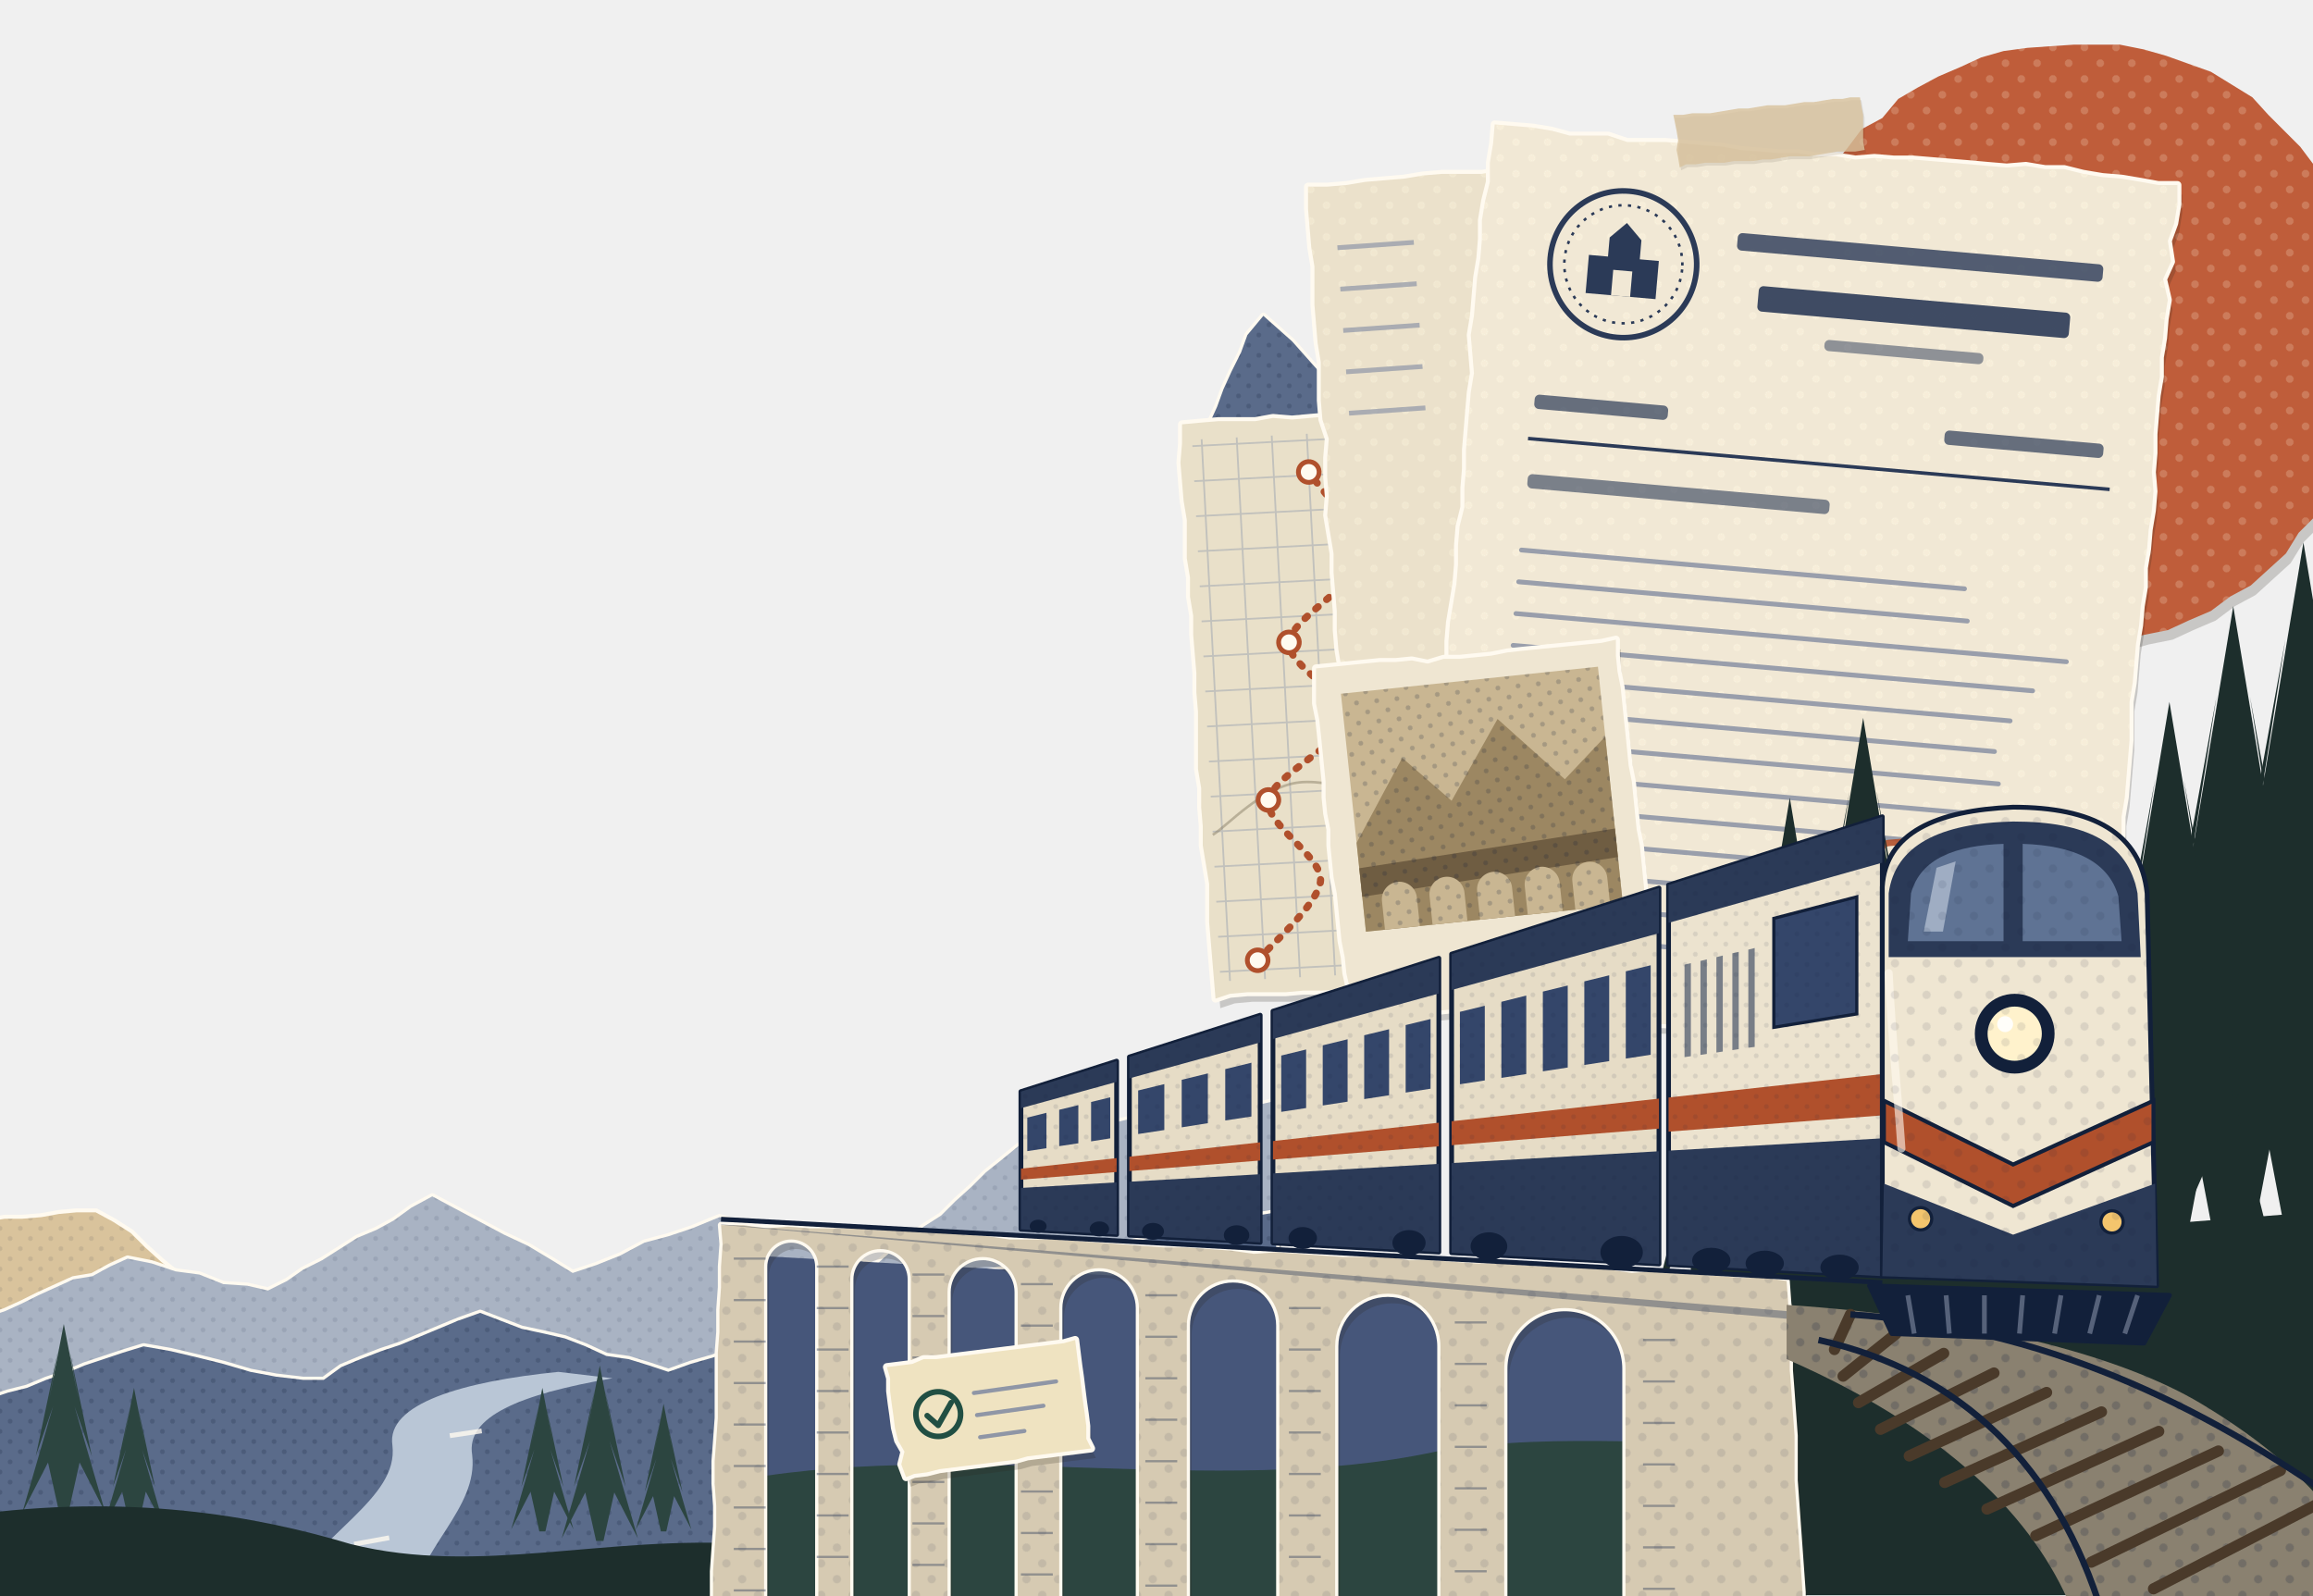
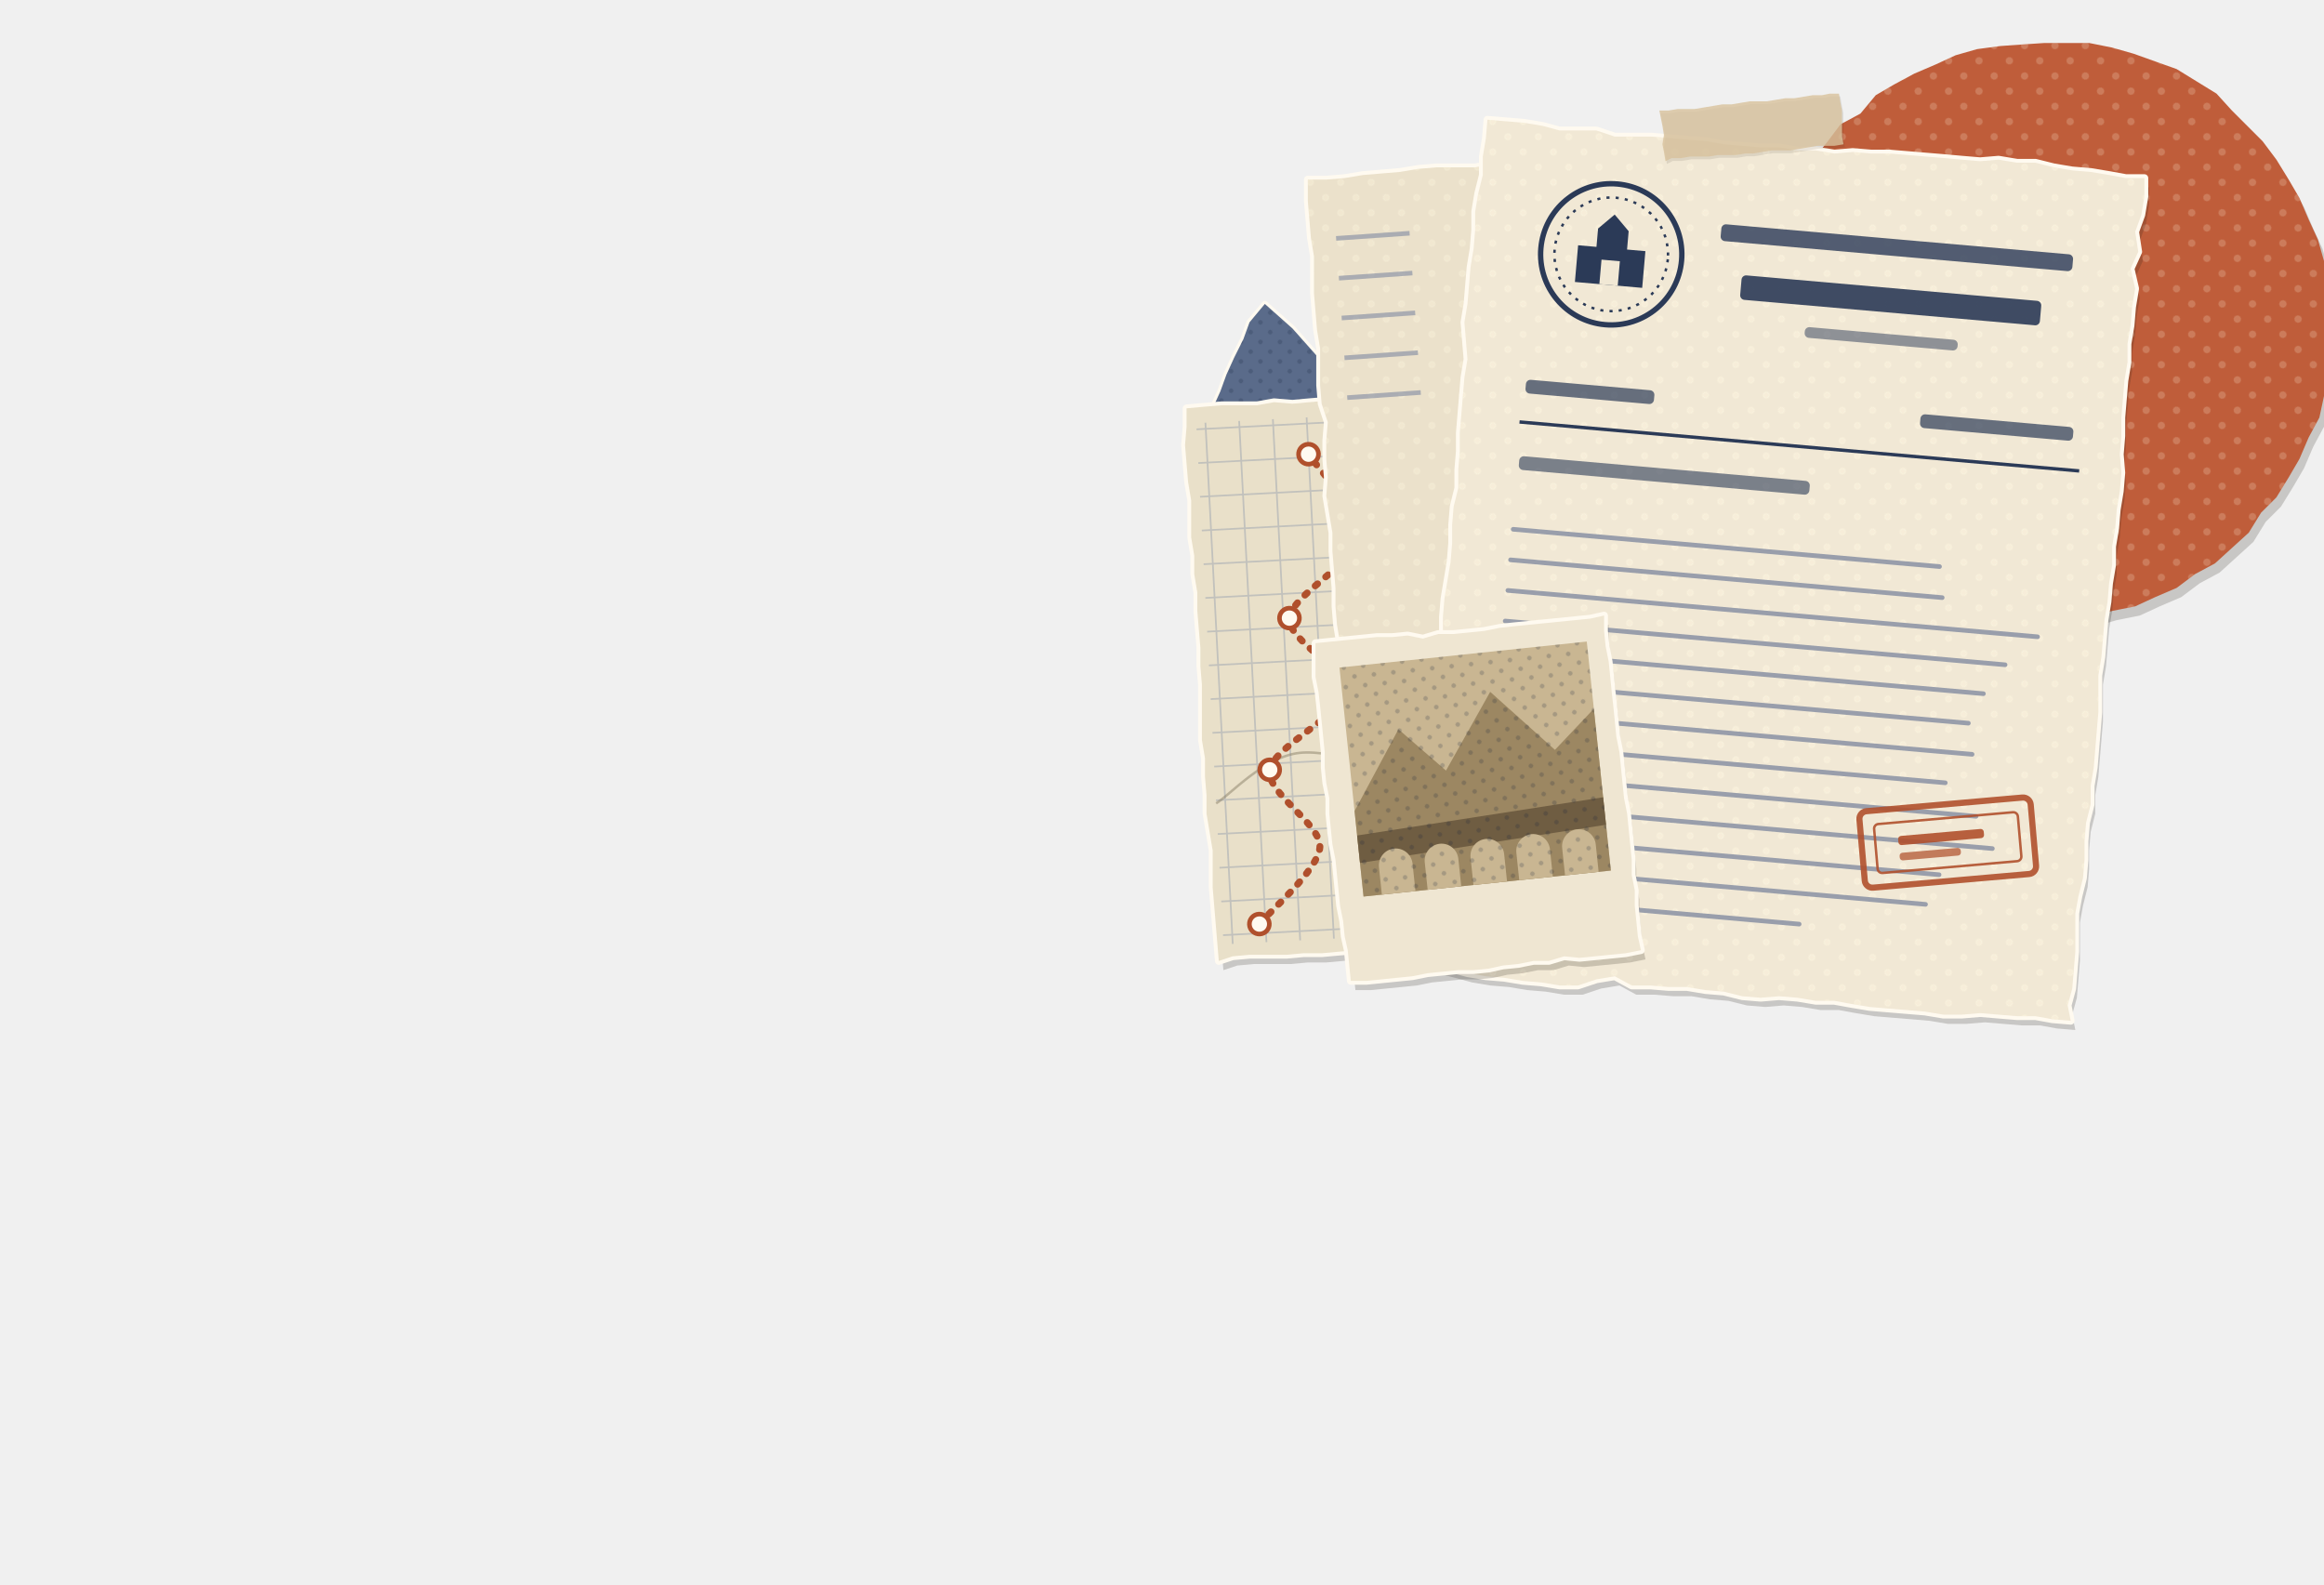
- <svg xmlns="http://www.w3.org/2000/svg" viewBox="0 0 1450 1000" width="1450" height="1000">
+ <svg xmlns="http://www.w3.org/2000/svg" viewBox="0 0 1514 1032" width="1514" height="1032">
  <defs>
    <pattern id="ht" width="14" height="14" patternUnits="userSpaceOnUse" patternTransform="rotate(45)">
      <circle cx="7" cy="7" r="2.6" fill="#12203a" />
    </pattern>
    <pattern id="hs" width="9" height="9" patternUnits="userSpaceOnUse" patternTransform="rotate(45)">
      <circle cx="4.5" cy="4.5" r="1.5" fill="#12203a" />
    </pattern>
    <pattern id="hl" width="14" height="14" patternUnits="userSpaceOnUse" patternTransform="rotate(45)">
      <circle cx="7" cy="7" r="2.4" fill="#fff6df" />
    </pattern>
    <path id="rc-sun" d="M1486,214L1483,228L1484,243L1482,258L1479,272L1472,285L1466,299L1459,311L1451,324L1441,334L1433,347L1422,357L1411,367L1398,374L1386,383L1372,389L1359,395L1344,398L1330,402L1315,400L1300,401L1285,401L1271,399L1256,397L1242,394L1228,389L1214,383L1201,376L1189,367L1178,357L1165,348L1156,337L1146,326L1139,312L1134,299L1127,286L1121,272L1120,257L1115,243L1115,229L1113,214L1114,199L1114,185L1118,170L1122,156L1127,142L1134,130L1142,117L1149,104L1158,93L1167,81L1180,74L1190,62L1202,55L1215,48L1229,42L1242,36L1256,32L1271,30L1285,29L1300,28L1315,28L1329,28L1344,31L1358,35L1372,40L1386,45L1399,53L1412,61L1422,72L1432,82L1442,92L1451,104L1459,117L1466,129L1472,143L1478,156L1482,170L1485,185L1486,199Z" />
    <path id="rc-peak" d="M743,300L750,290L752,278L758,266L763,255L767,244L772,233L778,221L782,210L792,198L801,206L810,214L818,223L826,232L831,222L836,212L841,201L846,191L851,181L856,171L861,160L867,149L875,159L882,169L889,179L897,188L904,199L911,210L914,221L917,232L919,244L922,255L924,267L928,278L931,289L936,299L924,301L912,300L900,295L888,299L875,299L863,299L851,299L839,299L827,299L815,300L803,299L791,300L778,299L766,299L754,299Z" />
    <path id="rc-map" d="M741,266L752,265L764,264L775,264L787,264L798,262L810,263L821,262L833,261L844,260L856,259L867,259L879,258L891,258L891,270L893,282L894,294L894,306L894,318L895,330L895,342L897,354L898,366L898,378L899,390L899,402L900,414L900,426L901,438L901,450L902,462L902,474L904,486L904,498L904,510L904,522L904,534L905,546L906,558L906,570L907,582L907,594L908,606L909,617L898,617L886,618L875,619L863,619L852,619L840,620L829,621L817,621L806,622L794,622L782,622L771,623L762,626L761,614L760,602L759,590L758,578L758,566L758,554L756,542L754,530L754,518L753,506L753,494L751,482L751,470L751,458L751,446L750,434L750,422L749,410L748,398L748,386L746,374L746,362L744,350L744,338L744,326L742,314L741,302L740,290L741,278Z" />
    <path id="rc-page2" d="M820,117L832,117L844,116L856,114L868,113L880,112L892,110L904,109L917,109L929,109L941,107L953,106L965,106L977,105L991,107L991,119L993,131L994,143L995,155L996,167L997,179L997,191L998,203L999,215L1001,227L999,239L997,251L1002,263L1003,275L1004,287L1004,299L1004,311L1004,323L1005,335L1006,347L1006,359L1007,371L1008,383L1007,395L1009,407L1010,419L1012,431L1013,443L1015,455L1016,467L1016,479L1017,491L1019,503L1020,515L1019,527L1020,539L1021,551L1022,563L1022,576L1010,578L998,579L986,579L974,580L962,581L950,582L938,583L925,585L913,586L901,587L889,587L877,588L865,588L853,587L855,575L851,563L850,551L848,539L850,527L847,515L846,503L846,491L845,479L844,467L845,455L842,443L842,431L841,419L839,407L838,395L838,383L837,371L836,359L836,347L834,335L832,323L833,311L832,299L832,287L833,275L829,263L828,251L828,239L828,227L826,215L825,203L824,191L824,179L824,167L822,155L821,143L820,131Z" />
    <path id="rc-doc" d="M937,78L949,79L961,80L973,82L984,85L996,85L1008,85L1020,89L1032,89L1044,89L1056,90L1068,91L1080,92L1091,94L1103,95L1115,96L1127,96L1139,98L1151,98L1163,100L1175,99L1187,100L1199,100L1211,101L1223,102L1235,103L1246,104L1258,105L1270,104L1282,106L1294,106L1306,109L1318,111L1330,112L1342,114L1353,116L1365,116L1365,128L1363,140L1359,151L1361,164L1356,175L1359,188L1357,200L1356,212L1354,224L1354,236L1352,248L1351,260L1350,272L1350,284L1349,296L1350,308L1349,320L1347,332L1346,344L1344,356L1344,368L1342,380L1341,392L1339,404L1338,416L1337,428L1335,440L1335,452L1335,464L1334,476L1333,488L1332,500L1330,512L1330,524L1327,536L1326,548L1326,560L1325,572L1322,584L1320,595L1320,607L1320,620L1319,632L1318,644L1315,655L1317,665L1305,664L1294,662L1282,662L1270,661L1258,660L1246,661L1234,661L1222,659L1210,658L1198,657L1186,656L1174,654L1163,652L1151,652L1139,650L1127,649L1115,650L1103,649L1091,646L1079,645L1067,643L1055,643L1043,642L1031,642L1020,636L1008,638L996,642L984,642L972,640L960,639L948,637L936,636L924,634L913,631L901,628L891,630L893,619L893,606L894,594L896,582L897,570L898,558L898,546L899,534L902,523L903,511L903,498L904,486L905,475L907,463L906,450L906,438L907,426L908,414L908,402L909,390L911,378L913,366L914,354L914,342L915,330L918,318L918,306L919,294L919,282L920,270L921,258L922,246L924,234L923,222L922,210L924,198L925,186L926,174L928,162L929,150L929,138L931,126L934,114L934,102L936,90Z" />
    <path id="rc-photo" d="M825,419L835,418L845,417L855,416L865,415L875,415L885,414L895,416L905,413L915,413L925,412L935,411L945,409L954,408L964,407L974,406L984,405L994,404L1004,403L1013,401L1013,411L1014,421L1016,431L1017,441L1018,451L1019,460L1020,470L1021,480L1023,490L1024,500L1025,510L1026,520L1028,530L1029,540L1030,550L1031,560L1031,570L1033,580L1033,590L1034,600L1035,610L1037,619L1027,621L1017,622L1007,623L997,624L987,623L977,626L967,626L957,628L947,629L938,631L928,632L918,632L908,633L898,634L888,636L878,637L868,638L858,639L848,639L847,629L846,619L844,610L843,600L841,590L840,580L839,570L838,560L836,550L835,540L834,530L834,520L832,510L831,500L831,490L830,480L829,470L828,460L827,451L825,441L825,431Z" />
    <path id="rc-tape1" d="M1049,72L1055,72L1061,71L1067,71L1072,71L1078,70L1084,69L1090,68L1096,68L1102,67L1108,66L1113,66L1119,66L1125,65L1131,64L1137,64L1143,63L1149,62L1155,62L1160,61L1166,61L1167,67L1168,72L1168,78L1168,84L1168,89L1169,94L1163,95L1157,95L1152,95L1146,96L1140,97L1134,98L1128,98L1122,98L1116,99L1110,100L1105,100L1099,101L1093,101L1087,101L1081,102L1075,102L1069,102L1063,103L1057,103L1053,105L1052,99L1051,94L1052,88L1051,82L1050,77Z" />
-     <path id="rc-kraft" d="M-20,768L-9,766L3,764L14,764L26,763L37,761L48,760L60,760L71,766L82,773L91,782L101,791L112,800L110,812L108,823L108,835L106,846L105,857L101,868L102,879L107,889L111,899L116,910L121,919L127,929L130,942L119,944L107,946L96,948L84,947L73,950L61,950L50,953L38,954L26,954L15,956L3,958L-8,960L-23,960L-22,948L-22,936L-21,924L-22,913L-22,901L-21,889L-21,877L-17,865L-21,853L-21,841L-22,829L-22,818L-22,806L-23,794L-22,782Z" />
-     <path id="rc-far" d="M-20,830L-9,826L3,822L14,817L24,812L35,807L46,802L58,800L69,794L80,789L95,792L110,797L125,799L140,805L155,806L168,809L180,803L190,796L202,790L213,783L224,776L236,771L247,765L258,757L271,750L286,758L301,766L316,774L331,781L346,790L359,798L374,793L389,787L404,779L419,775L434,770L451,763L468,768L484,773L501,779L517,784L534,788L548,794L558,785L568,777L579,769L590,762L599,753L609,744L618,735L628,727L639,718L653,716L667,713L680,708L693,705L706,702L720,698L733,698L747,697L760,696L773,694L787,693L800,690L800,1020L-20,1020Z" />
-     <path id="rc-mid" d="M-20,882L-7,877L5,873L17,870L29,865L41,861L53,856L65,852L77,848L90,844L107,847L124,851L140,855L157,860L173,863L190,865L203,865L214,857L226,852L239,847L251,843L263,838L275,833L287,828L301,823L314,828L327,833L341,836L354,839L367,844L380,850L394,852L407,856L419,860L433,855L447,851L460,846L473,839L487,835L501,830L514,824L527,819L540,811L553,808L567,808L580,804L593,801L606,799L620,797L633,795L647,793L660,790L672,787L683,785L695,781L707,779L718,777L730,775L742,773L753,770L765,768L777,765L788,762L800,760L800,1020L-20,1020Z" />
-     <path id="rc-viaduct" d="M452,768L466,768L480,770L494,769L508,770L522,770L536,770L549,771L563,771L577,772L591,773L605,774L619,775L633,777L647,777L661,777L675,778L689,779L703,780L716,781L730,782L744,782L758,783L772,784L786,786L800,785L814,786L828,787L842,788L856,788L870,788L883,790L897,790L911,791L925,792L939,792L953,793L967,794L981,794L995,795L1009,796L1023,798L1037,797L1050,798L1064,799L1078,800L1092,801L1106,801L1120,803L1121,817L1123,831L1122,845L1122,859L1123,872L1124,886L1125,900L1125,914L1125,928L1126,942L1127,956L1128,970L1129,984L1130,998L1130,1012L1116,1013L1102,1013L1088,1013L1074,1013L1060,1012L1046,1012L1032,1012L1018,1012L1004,1013L990,1012L976,1012L962,1012L949,1012L935,1012L921,1012L907,1011L893,1008L879,1011L865,1011L851,1011L837,1011L823,1011L809,1011L795,1011L781,1012L767,1012L753,1012L739,1012L725,1011L711,1012L697,1012L683,1012L669,1012L655,1012L641,1012L627,1012L614,1012L600,1012L586,1011L572,1012L558,1012L544,1011L530,1011L516,1011L502,1012L488,1011L474,1011L460,1010L447,1012L447,998L447,985L448,971L449,957L449,944L448,930L448,916L449,903L450,889L450,876L450,862L450,848L451,835L451,821L452,807L452,794L453,780ZM479,1004L479,794A17,17 0 0 1 513,794L513,1004ZM533,1004L533,802A19,19 0 0 1 571,802L571,1004ZM594,1004L594,810A22,22 0 0 1 638,810L638,1004ZM664,1004L664,820A25,25 0 0 1 714,820L714,1004ZM744,1004L744,831A29,29 0 0 1 802,831L802,1004ZM837,1004L837,844A33,33 0 0 1 903,844L903,1004ZM943,1004L943,858A38,38 0 0 1 1019,858L1019,1004Z" fill-rule="evenodd" />
-     <path id="rc-scrap1" d="M556,857L564,856L572,855L579,852L587,852L595,851L603,850L611,849L619,848L627,847L635,846L643,845L651,844L659,843L667,842L674,840L675,848L676,856L677,863L678,871L679,879L680,886L681,894L681,902L684,908L676,909L668,910L660,911L652,912L644,913L637,915L629,916L621,917L613,918L605,919L597,920L589,921L581,923L573,924L568,926L565,918L567,910L563,903L561,895L560,887L559,880L558,872L558,864Z" />
  </defs>
-   <use href="#rc-sun" fill="#2a2218" opacity="0.2" transform="translate(3 6)" />
-   <use href="#rc-sun" fill="#bf5d3a" />
-   <use href="#rc-sun" fill="url(#hl)" opacity="0.2" />
-   <use href="#rc-peak" fill="#2a2218" opacity="0.2" transform="translate(3 6)" />
-   <use href="#rc-peak" fill="#fffaf0" stroke="#fffaf0" stroke-width="4" stroke-linejoin="round" />
-   <use href="#rc-peak" fill="#5a6b8a" />
-   <use href="#rc-peak" fill="url(#hs)" opacity="0.2" />
-   <use href="#rc-map" fill="#2a2218" opacity="0.2" transform="translate(3 6)" />
-   <use href="#rc-map" fill="#fffaf0" stroke="#fffaf0" stroke-width="5" stroke-linejoin="round" />
-   <use href="#rc-map" fill="#e9e0c9" />
-   <g transform="rotate(-3 822 440)">
-     <path d="M762,272L762,612M784,272L784,612M806,272L806,612M828,272L828,612M850,272L850,612M872,272L872,612M756,276L896,276M756,298L896,298M756,320L896,320M756,342L896,342M756,364L896,364M756,386L896,386M756,408L896,408M756,430L896,430M756,452L896,452M756,474L896,474M756,496L896,496M756,518L896,518M756,540L896,540M756,562L896,562M756,584L896,584M756,606L896,606" fill="none" stroke="#63799e" stroke-width="1.1" opacity="0.3" />
-     <path d="M756,520C765.3,515 788.7,491.3 812,490C835.3,488.7 882,508.3 896,512" fill="none" stroke="#8a7f68" stroke-width="1.6" opacity="0.5" />
-     <path d="M780,600C786.3,592.8 820.2,567 822,552C823.8,537 788.7,515 792,500C795.3,485 841.3,466.7 844,452C846.7,437.3 807.9,417 810,402C812.1,387 855.3,367.9 858,352C860.7,336.1 832.5,304.4 828,296" fill="none" stroke="#b0502c" stroke-width="4.5" stroke-dasharray="2 7" stroke-linecap="round" />
-     <circle cx="780" cy="600" r="6.5" fill="#fffaf0" stroke="#b0502c" stroke-width="3" />
-     <circle cx="792" cy="500" r="6.5" fill="#fffaf0" stroke="#b0502c" stroke-width="3" />
-     <circle cx="810" cy="402" r="6.5" fill="#fffaf0" stroke="#b0502c" stroke-width="3" />
-     <circle cx="828" cy="296" r="6.5" fill="#fffaf0" stroke="#b0502c" stroke-width="3" />
-   </g>
-   <use href="#rc-page2" fill="#2a2218" opacity="0.2" transform="translate(3 6)" />
-   <use href="#rc-page2" fill="#fffaf0" stroke="#fffaf0" stroke-width="5" stroke-linejoin="round" />
-   <use href="#rc-page2" fill="#ebe1cb" />
-   <use href="#rc-page2" fill="url(#hl)" opacity="0.3" />
-   <g transform="rotate(-4 921 347)">
-     <path d="M852,150L900,150M852,176L900,176M852,202L900,202M852,228L900,228M852,254L900,254" fill="none" stroke="#8f96a6" stroke-width="3" opacity="0.7" />
-   </g>
-   <use href="#rc-doc" fill="#2a2218" opacity="0.2" transform="translate(3 6)" />
-   <use href="#rc-doc" fill="#fffaf0" stroke="#fffaf0" stroke-width="5" stroke-linejoin="round" />
-   <use href="#rc-doc" fill="#f1e8d5" />
-   <use href="#rc-doc" fill="url(#hl)" opacity="0.4" />
-   <g transform="rotate(5 1127 373)">
-     <circle cx="1000" cy="176" r="46" fill="none" stroke="#2b3a57" stroke-width="3.5" />
-     <circle cx="1000" cy="176" r="37" fill="none" stroke="#2b3a57" stroke-width="1.6" stroke-dasharray="2 4" />
-     <path d="M978,196 L978,172 L990,172 L990,160 L1000,150 L1010,160 L1010,172 L1022,172 L1022,196 Z" fill="#2b3a57" />
-     <rect x="994" y="180" width="12" height="16" fill="#f1e8d5" />
-     <rect x="1070" y="150" width="230" height="11" rx="3" fill="#2b3a57" opacity="0.8" />
-     <rect x="1086" y="182" width="196" height="16" rx="3" fill="#2b3a57" opacity="0.9" />
-     <rect x="1130" y="212" width="100" height="7" rx="3" fill="#2b3a57" opacity="0.5" />
-     <rect x="952" y="262" width="84" height="9" rx="3" fill="#2b3a57" opacity="0.7" />
-     <rect x="1210" y="262" width="100" height="9" rx="3" fill="#2b3a57" opacity="0.7" />
-     <line x1="950" y1="290" x2="1316" y2="290" stroke="#2b3a57" stroke-width="2.2" />
-     <rect x="952" y="312" width="190" height="9" rx="3" fill="#2b3a57" opacity="0.6" />
-     <path d="M952,360L1230.8,360M952,380L1234.3,380M952,400L1298.4,400M952,420L1278.9,420M952,440L1266.5,440M952,460L1258.4,460M952,480L1262.6,480M952,500L1246.8,500M952,520L1268.7,520M952,540L1281.1,540M952,560L1248,560M952,580L1240.9,580M952,600L1160,600" fill="none" stroke="#8f96a6" stroke-width="3" stroke-linecap="round" opacity="0.9" />
-     <g transform="rotate(-10 1250 540)" opacity="0.9">
-       <rect x="1196" y="514" width="112" height="50" rx="5" fill="none" stroke="#b0502c" stroke-width="4" />
-       <rect x="1205" y="523" width="94" height="32" rx="3" fill="none" stroke="#b0502c" stroke-width="1.6" />
-       <rect x="1220" y="532" width="56" height="6" rx="2" fill="#b0502c" />
-       <rect x="1220" y="543" width="40" height="5" rx="2" fill="#b0502c" opacity="0.8" />
+   <g transform="translate(32 0)">
+     <use href="#rc-sun" fill="#2a2218" opacity="0.2" transform="translate(3 6)" />
+     <use href="#rc-sun" fill="#bf5d3a" />
+     <use href="#rc-sun" fill="url(#hl)" opacity="0.2" />
+     <use href="#rc-peak" fill="#2a2218" opacity="0.2" transform="translate(3 6)" />
+     <use href="#rc-peak" fill="#fffaf0" stroke="#fffaf0" stroke-width="4" stroke-linejoin="round" />
+     <use href="#rc-peak" fill="#5a6b8a" />
+     <use href="#rc-peak" fill="url(#hs)" opacity="0.2" />
+     <use href="#rc-map" fill="#2a2218" opacity="0.2" transform="translate(3 6)" />
+     <use href="#rc-map" fill="#fffaf0" stroke="#fffaf0" stroke-width="5" stroke-linejoin="round" />
+     <use href="#rc-map" fill="#e9e0c9" />
+     <g transform="rotate(-3 822 440)">
+       <path d="M762,272L762,612M784,272L784,612M806,272L806,612M828,272L828,612M850,272L850,612M872,272L872,612M756,276L896,276M756,298L896,298M756,320L896,320M756,342L896,342M756,364L896,364M756,386L896,386M756,408L896,408M756,430L896,430M756,452L896,452M756,474L896,474M756,496L896,496M756,518L896,518M756,540L896,540M756,562L896,562M756,584L896,584M756,606L896,606" fill="none" stroke="#63799e" stroke-width="1.1" opacity="0.3" />
+       <path d="M756,520C765.3,515 788.7,491.3 812,490C835.3,488.7 882,508.3 896,512" fill="none" stroke="#8a7f68" stroke-width="1.6" opacity="0.5" />
+       <path d="M780,600C786.3,592.8 820.2,567 822,552C823.8,537 788.7,515 792,500C795.3,485 841.3,466.7 844,452C846.7,437.3 807.9,417 810,402C812.1,387 855.3,367.9 858,352C860.7,336.1 832.5,304.4 828,296" fill="none" stroke="#b0502c" stroke-width="4.5" stroke-dasharray="2 7" stroke-linecap="round" />
+       <circle cx="780" cy="600" r="6.5" fill="#fffaf0" stroke="#b0502c" stroke-width="3" />
+       <circle cx="792" cy="500" r="6.5" fill="#fffaf0" stroke="#b0502c" stroke-width="3" />
+       <circle cx="810" cy="402" r="6.5" fill="#fffaf0" stroke="#b0502c" stroke-width="3" />
+       <circle cx="828" cy="296" r="6.5" fill="#fffaf0" stroke="#b0502c" stroke-width="3" />
    </g>
-   </g>
-   <use href="#rc-photo" fill="#2a2218" opacity="0.2" transform="translate(3 6)" />
-   <use href="#rc-photo" fill="#fffaf0" stroke="#fffaf0" stroke-width="5" stroke-linejoin="round" />
-   <use href="#rc-photo" fill="#efe6d2" />
-   <g transform="rotate(-6 930 520)">
-     <rect x="850" y="426" width="162" height="150" fill="#c9b692" />
-     <path d="M850,520 L884,470 L912,500 L946,452 L984,494 L1012,470 L1012,576 L850,576 Z" fill="#9c8762" />
-     <path d="M850,536 L1012,528 L1012,546 L850,554 Z" fill="#6f5d42" />
-     <path d="M862,576 L862,558 A11,11 0 0 1 884,558 L884,576 ZM892,576 L892,558 A11,11 0 0 1 914,558 L914,576 ZM922,576 L922,558 A11,11 0 0 1 944,558 L944,576 ZM952,576 L952,558 A11,11 0 0 1 974,558 L974,576 ZM982,576 L982,558 A11,11 0 0 1 1004,558 L1004,576 Z" fill="#c9b692" />
-     <rect x="850" y="426" width="162" height="150" fill="url(#hs)" opacity="0.2" />
-   </g>
-   <use href="#rc-tape1" fill="#2a2218" opacity="0.1" transform="translate(0.9 1.8)" />
-   <use href="#rc-tape1" fill="#d8c29c" opacity="0.8" />
-   <use href="#rc-kraft" fill="#2a2218" opacity="0.2" transform="translate(3 6)" />
-   <use href="#rc-kraft" fill="#fffaf0" stroke="#fffaf0" stroke-width="5" stroke-linejoin="round" />
-   <use href="#rc-kraft" fill="#d9c39c" />
-   <use href="#rc-kraft" fill="url(#hs)" opacity="0.1" />
-   <use href="#rc-far" fill="#2a2218" opacity="0.2" transform="translate(3 6)" />
-   <use href="#rc-far" fill="#fffaf0" stroke="#fffaf0" stroke-width="4" stroke-linejoin="round" />
-   <use href="#rc-far" fill="#a9b3c3" />
-   <use href="#rc-far" fill="url(#hs)" opacity="0.1" />
-   <use href="#rc-mid" fill="#2a2218" opacity="0.2" transform="translate(3 6)" />
-   <use href="#rc-mid" fill="#fffaf0" stroke="#fffaf0" stroke-width="4" stroke-linejoin="round" />
-   <use href="#rc-mid" fill="#5a6b8a" />
-   <use href="#rc-mid" fill="url(#hs)" opacity="0.2" />
-   <path d="M170,1010 C200,960 250,940 246,906 C242,880 290,866 350,860 L384,864 C326,874 292,888 296,912 C300,946 262,970 256,1010 Z" fill="#b9c6d6" />
-   <path d="M222,968L244,964M282,900L302,897" fill="none" stroke="#fffaf0" stroke-width="3" opacity="0.8" />
-   <polygon points="1080,590 1064.8,681.3 1074.2,621.1 1051,749 1069,688.7 1037.2,816.6 1063.7,756.3 1075.9,820 1084.1,820 1096.3,756.3 1122.8,816.6 1091,688.7 1109,749 1085.8,621.1 1095.2,681.3" fill="#1d2e2c" />
-   <polygon points="1122,500 1102.2,619.1 1114.5,540.5 1084.2,707.4 1107.6,628.7 1066.2,795.6 1100.8,717 1116.6,800 1127.4,800 1143.2,717 1177.8,795.6 1136.4,628.7 1159.8,707.4 1129.5,540.5 1141.8,619.1" fill="#1d2e2c" />
-   <polygon points="1168,450 1145.6,585 1159.5,495.9 1125.2,685 1151.7,595.9 1104.8,785 1144,695.9 1161.9,790 1174.1,790 1192,695.9 1231.2,785 1184.3,595.9 1210.8,685 1176.5,495.9 1190.4,585" fill="#1d2e2c" />
-   <polygon points="1400,380 1372.3,546.8 1389.5,436.7 1347.1,670.3 1379.9,560.2 1321.9,793.8 1370.3,683.8 1392.4,800 1407.6,800 1429.7,683.8 1478.1,793.8 1420.1,560.2 1452.9,670.3 1410.5,436.7 1427.7,546.8" fill="#1d2e2c" />
-   <polygon points="1444,340 1414.3,518.7 1432.7,400.8 1387.3,651 1422.5,533.1 1360.3,783.4 1412.2,665.5 1435.9,790 1452.1,790 1475.8,665.5 1527.7,783.4 1465.5,533.1 1500.7,651 1455.3,400.8 1473.7,518.7" fill="#1d2e2c" />
-   <polygon points="1360,440 1336.2,582.9 1351,488.6 1314.6,688.8 1342.8,594.5 1293,794.7 1334.6,700.4 1353.5,800 1366.5,800 1385.4,700.4 1427,794.7 1377.2,594.5 1405.4,688.8 1369,488.6 1383.8,582.9" fill="#1d2e2c" />
-   <path d="M1060,1000 L1060,790 L1450,760 L1450,1000 Z" fill="#1d2e2c" />
-   <polygon points="40,830 30.8,877.6 36.5,846.2 22.4,912.9 33.3,881.5 14,948.2 30.1,916.8 37.5,950 42.5,950 49.9,916.8 66,948.2 46.7,881.5 57.6,912.9 43.5,846.2 49.2,877.6" fill="#2c4540" />
-   <polygon points="84,870 77.1,905.7 81.4,882.2 70.8,932.2 79,908.6 64.5,958.7 76.6,935.1 82.1,960 85.9,960 91.4,935.1 103.5,958.7 89,908.6 97.2,932.2 86.6,882.2 90.9,905.7" fill="#2c4540" />
-   <polygon points="340,870 333.1,905.7 337.4,882.2 326.8,932.2 335,908.6 320.5,958.7 332.6,935.1 338.1,960 341.9,960 347.4,935.1 359.5,958.7 345,908.6 353.2,932.2 342.6,882.2 346.9,905.7" fill="#2c4540" />
-   <polygon points="376,856 367.5,899.7 372.8,870.9 359.8,932 369.9,903.2 352.1,964.4 366.9,935.6 373.7,966 378.3,966 385.1,935.6 399.9,964.4 382.1,903.2 392.2,932 379.2,870.9 384.5,899.7" fill="#2c4540" />
-   <polygon points="416,880 409.8,911.8 413.7,890.8 404.2,935.3 411.5,914.3 398.6,958.8 409.4,937.9 414.3,960 417.7,960 422.6,937.9 433.4,958.8 420.5,914.3 427.8,935.3 418.3,890.8 422.2,911.8" fill="#2c4540" />
-   <path d="M-20,1010 L-20,950 C80,936 160,950 220,968 C300,988 380,962 470,968 L470,1010 Z" fill="#1d2e2c" />
-   <path d="M452,786 L1120,823 L1120,1004 L452,1004 Z" fill="#46567a" />
-   <path d="M452,930 C600,900 760,940 900,910 C980,896 1060,910 1120,900 L1120,1004 L452,1004 Z" fill="#2c4540" />
-   <use href="#rc-viaduct" fill="#2a2218" opacity="0.2" transform="translate(3 6)" />
-   <use href="#rc-viaduct" fill="#fffaf0" stroke="#fffaf0" stroke-width="4" stroke-linejoin="round" />
-   <use href="#rc-viaduct" fill="#d6cab2" />
-   <use href="#rc-viaduct" fill="url(#ht)" opacity="0.1" />
-   <polygon points="452,767.5 1120,821.9 1120,826.7 452,767.8" fill="#2b3a57" opacity="0.4" />
-   <path d="M460,789L480,789M460,815L480,815M460,841L480,841M460,867L480,867M460,893L480,893M460,919L480,919M460,945L480,945M460,971L480,971M460,997L480,997M512,794L532,794M512,820L532,820M512,846L532,846M512,872L532,872M512,898L532,898M512,924L532,924M512,950L532,950M512,976L532,976M572,799L592,799M572,825L592,825M572,851L592,851M572,877L592,877M572,903L592,903M572,929L592,929M572,955L592,955M572,981L592,981M640,805L660,805M640,831L660,831M640,857L660,857M640,883L660,883M640,909L660,909M640,935L660,935M640,961L660,961M640,987L660,987M718,812L738,812M718,838L738,838M718,864L738,864M718,890L738,890M718,916L738,916M718,942L738,942M718,968L738,968M718,994L738,994M808,820L828,820M808,846L828,846M808,872L828,872M808,898L828,898M808,924L828,924M808,950L828,950M808,976L828,976M912,829L932,829M912,855L932,855M912,881L932,881M912,907L932,907M912,933L932,933M912,959L932,959M912,985L932,985M1030,840L1050,840M1030,866L1050,866M1030,892L1050,892M1030,918L1050,918M1030,944L1050,944M1030,970L1050,970M1030,996L1050,996" fill="none" stroke="#2b3a57" stroke-width="1.4" opacity="0.4" />
-   <path d="M1120,818 C1240,826 1330,850 1380,880 C1420,904 1450,930 1470,960 L1470,1012 L1300,1012 C1280,960 1230,900 1120,852 Z" fill="#8a8170" />
-   <path d="M1120,818 C1240,826 1330,850 1380,880 C1420,904 1450,930 1470,960 L1470,1012 L1300,1012 C1280,960 1230,900 1120,852 Z" fill="url(#ht)" opacity="0.2" />
-   <path d="M1150,846L1160,824M1155.4,862.7L1188.5,836.2M1165.1,879.3L1218.5,848.4M1178.9,896L1250,860.7M1196.9,912.7L1283,872.9M1219.1,929.3L1317.4,885.1M1245.6,946L1353.3,897.3M1276.2,962.7L1390.7,909.6M1311,979.3L1429.6,921.8M1350,996L1470,934" fill="none" stroke="#4a3a2a" stroke-width="7" stroke-linecap="round" />
-   <path d="M1140,840 C1230,860 1290,920 1318,1012" fill="none" stroke="#12203a" stroke-width="4" />
-   <path d="M1160,824 C1280,832 1380,880 1470,944" fill="none" stroke="#12203a" stroke-width="4" />
-   <polyline points="452,764.3 1180,804" fill="none" stroke="#12203a" stroke-width="3" />
-   <polygon points="700,665.2 640,684.3 640,770.6 700,773.9" fill="#e6dcc6" stroke="#12203a" stroke-width="3" stroke-linejoin="round" />
-   <polygon points="700,665.2 640,684.3 640,694.7 700,678.2" fill="#2b3a57" />
-   <polygon points="700,726 640,732.6 640,739.5 700,734.7" fill="#b0502c" />
-   <polygon points="700,741.2 640,744.7 640,770.6 700,773.9" fill="#2b3a57" />
-   <polygon points="696,687.9 684,690.8 684,715.5 696,713.6" fill="#34466a" />
-   <polygon points="676,692.8 664,695.7 664,718.5 676,716.7" fill="#34466a" />
-   <polygon points="656,697.6 644,700.6 644,721.6 656,719.8" fill="#34466a" />
-   <polygon points="700,665.2 640,684.3 640,770.6 700,773.9" fill="url(#hs)" opacity="0.1" />
-   <ellipse cx="650.8" cy="768.7" rx="5.3" ry="4.1" fill="#12203a" />
-   <ellipse cx="689.2" cy="770.4" rx="6.1" ry="4.7" fill="#12203a" />
-   <polygon points="790,636.4 708,662.6 708,774.3 790,778.8" fill="#e6dcc6" stroke="#12203a" stroke-width="3" stroke-linejoin="round" />
-   <polygon points="790,636.4 708,662.6 708,676 790,653.5" fill="#2b3a57" />
-   <polygon points="790,716.1 708,725.1 708,734.1 790,727.5" fill="#b0502c" />
-   <polygon points="790,736.1 708,740.8 708,774.3 790,778.8" fill="#2b3a57" />
-   <polygon points="784.5,666.2 768.1,670.2 768.1,702.4 784.5,699.9" fill="#34466a" />
-   <polygon points="757.2,672.9 740.8,676.9 740.8,706.7 757.2,704.1" fill="#34466a" />
-   <polygon points="729.9,679.6 713.5,683.6 713.5,710.9 729.9,708.4" fill="#34466a" />
-   <polygon points="790,636.4 708,662.6 708,774.3 790,778.8" fill="url(#hs)" opacity="0.1" />
-   <ellipse cx="722.8" cy="771.9" rx="6.9" ry="5.3" fill="#12203a" />
-   <ellipse cx="775.2" cy="774.3" rx="8" ry="6.2" fill="#12203a" />
-   <polygon points="902,600.7 798,633.9 798,779.2 902,784.9" fill="#e6dcc6" stroke="#12203a" stroke-width="3" stroke-linejoin="round" />
-   <polygon points="902,600.7 798,633.9 798,651.3 902,622.8" fill="#2b3a57" />
-   <polygon points="902,703.8 798,715.3 798,726.9 902,718.6" fill="#b0502c" />
-   <polygon points="902,729.6 798,735.6 798,779.2 902,784.9" fill="#2b3a57" />
-   <polygon points="896.8,638.8 881.2,642.6 881.2,684.9 896.8,682.5" fill="#34466a" />
-   <polygon points="870.8,645.2 855.2,649 855.2,689 870.8,686.6" fill="#34466a" />
-   <polygon points="844.8,651.5 829.2,655.3 829.2,693 844.8,690.6" fill="#34466a" />
-   <polygon points="818.8,657.9 803.2,661.7 803.2,697 818.8,694.6" fill="#34466a" />
-   <polygon points="902,600.7 798,633.9 798,779.2 902,784.9" fill="url(#hs)" opacity="0.1" />
-   <ellipse cx="816.7" cy="776.1" rx="8.9" ry="6.9" fill="#12203a" />
-   <ellipse cx="883.3" cy="779.1" rx="10.4" ry="8" fill="#12203a" />
-   <polygon points="1040,556.7 910,598.1 910,785.3 1040,792.4" fill="#e6dcc6" stroke="#12203a" stroke-width="3" stroke-linejoin="round" />
-   <polygon points="1040,556.7 910,598.1 910,620.6 1040,585" fill="#2b3a57" />
-   <polygon points="1040,688.7 910,702.9 910,717.9 1040,707.5" fill="#b0502c" />
-   <polygon points="1040,721.7 910,729.1 910,785.3 1040,792.4" fill="#2b3a57" />
-   <polygon points="1034.8,605.1 1019.2,608.9 1019.2,663.6 1034.8,661.2" fill="#34466a" />
-   <polygon points="1008.8,611.4 993.2,615.2 993.2,667.6 1008.8,665.2" fill="#34466a" />
-   <polygon points="982.8,617.8 967.2,621.6 967.2,671.6 982.8,669.2" fill="#34466a" />
-   <polygon points="956.8,624.1 941.2,628 941.2,675.7 956.8,673.3" fill="#34466a" />
-   <polygon points="930.8,630.5 915.2,634.3 915.2,679.7 930.8,677.3" fill="#34466a" />
-   <polygon points="1040,556.7 910,598.1 910,785.3 1040,792.4" fill="url(#hs)" opacity="0.1" />
-   <ellipse cx="933.4" cy="781.3" rx="11.5" ry="8.8" fill="#12203a" />
-   <ellipse cx="1016.6" cy="785" rx="13.3" ry="10.2" fill="#12203a" />
-   <polygon points="1180,512 1046,554.8 1046,792.7 1180,800" fill="#ece3cf" stroke="#12203a" stroke-width="3" stroke-linejoin="round" />
-   <polygon points="1180,512 1046,554.8 1046,578.5 1180,540.8" fill="#2b3a57" />
-   <polygon points="1180,673.3 1046,688 1046,709.4 1180,699.2" fill="#b0502c" />
-   <polygon points="1180,713.6 1046,721.3 1046,792.7 1180,800" fill="#2b3a57" />
-   <polygon points="1164,562.2 1112,575.7 1112,644 1164,635.6" fill="#34466a" stroke="#12203a" stroke-width="2" />
-   <polygon points="1100,594.3 1096,595.3 1096,656.8 1100,656.3" fill="#2b3a57" opacity="0.6" />
-   <polygon points="1090,596.7 1086,597.6 1086,658.3 1090,657.7" fill="#2b3a57" opacity="0.6" />
-   <polygon points="1080,599 1076,600 1076,659.8 1080,659.2" fill="#2b3a57" opacity="0.6" />
-   <polygon points="1070,601.4 1066,602.4 1066,661.3 1070,660.7" fill="#2b3a57" opacity="0.6" />
-   <polygon points="1060,603.8 1056,604.7 1056,662.7 1060,662.1" fill="#2b3a57" opacity="0.6" />
-   <polygon points="1180,512 1046,554.8 1046,792.7 1180,800" fill="url(#hs)" opacity="0.1" />
-   <ellipse cx="1072.8" cy="790.2" rx="12" ry="8" fill="#12203a" />
-   <ellipse cx="1106.3" cy="792" rx="12" ry="8" fill="#12203a" />
-   <ellipse cx="1153.2" cy="794.5" rx="12" ry="8" fill="#12203a" />
-   <path d="M1180,800 L1180,556 C1182,522 1214,508 1262,506 C1312,506 1342,522 1346,560 L1352,806 Z" fill="#efe6d2" stroke="#12203a" stroke-width="3" stroke-linejoin="round" />
-   <path d="M1184,560 C1188,530 1216,516 1262,515 C1308,515 1334,528 1340,560 L1342,600 L1184,600 Z" fill="#2b3a57" />
-   <path d="M1196,590 L1198,560 C1204,538 1226,530 1256,529 L1256,590 Z" fill="#5f7394" />
-   <path d="M1268,590 L1268,529 C1300,530 1322,540 1328,562 L1330,590 Z" fill="#5f7394" />
-   <path d="M1206,584 L1214,544 L1226,540 L1218,584 Z" fill="#c9d3e2" opacity="0.6" />
-   <path d="M1181,690 L1262,730 L1350,690 L1350,716 L1262,756 L1181,716 Z" fill="#b0502c" stroke="#12203a" stroke-width="2.5" />
-   <path d="M1181,742 L1262,774 L1351,742 L1352,806 L1180,800 Z" fill="#2b3a57" />
-   <circle cx="1263" cy="648" r="25" fill="#12203a" />
-   <circle cx="1263" cy="648" r="17" fill="#fff2cc" />
-   <circle cx="1257" cy="642" r="5" fill="#ffffff" opacity="0.9" />
-   <circle cx="1204" cy="764" r="7" fill="#f4c56d" stroke="#12203a" stroke-width="2" />
-   <circle cx="1324" cy="766" r="7" fill="#f4c56d" stroke="#12203a" stroke-width="2" />
-   <path d="M1184,610 C1186,650 1190,690 1192,720" fill="none" stroke="#fffaf0" stroke-width="5" opacity="0.6" stroke-linecap="round" />
-   <polygon points="1172,806 1360,812 1344,842 1186,836" fill="#12203a" stroke="#12203a" stroke-width="3" stroke-linejoin="round" />
-   <path d="M1196,812L1200,836M1220,812L1222,836M1244,812L1244,836M1268,812L1266,836M1292,812L1288,836M1316,812L1310,836M1340,812L1332,836" fill="none" stroke="#56627a" stroke-width="3" />
-   <path d="M1180,800 L1180,556 C1182,522 1214,508 1262,506 C1312,506 1342,522 1346,560 L1352,806 Z" fill="url(#ht)" opacity="0.1" />
-   <use href="#rc-scrap1" fill="#2a2218" opacity="0.2" transform="translate(3 6)" />
-   <use href="#rc-scrap1" fill="#fffaf0" stroke="#fffaf0" stroke-width="5" stroke-linejoin="round" />
-   <use href="#rc-scrap1" fill="#efe3c1" />
-   <g transform="rotate(-8 620 883)">
-     <circle cx="588" cy="882" r="14" fill="none" stroke="#214f43" stroke-width="3.5" />
-     <polyline points="581,882 587,889 597,876" fill="none" stroke="#214f43" stroke-width="3.5" stroke-linecap="round" stroke-linejoin="round" />
-     <path d="M612,872L664,872M612,886L654,886M612,900L640,900" fill="none" stroke="#8f96a6" stroke-width="2.6" stroke-linecap="round" />
+     <use href="#rc-page2" fill="#2a2218" opacity="0.2" transform="translate(3 6)" />
+     <use href="#rc-page2" fill="#fffaf0" stroke="#fffaf0" stroke-width="5" stroke-linejoin="round" />
+     <use href="#rc-page2" fill="#ebe1cb" />
+     <use href="#rc-page2" fill="url(#hl)" opacity="0.3" />
+     <g transform="rotate(-4 921 347)">
+       <path d="M852,150L900,150M852,176L900,176M852,202L900,202M852,228L900,228M852,254L900,254" fill="none" stroke="#8f96a6" stroke-width="3" opacity="0.7" />
+     </g>
+     <use href="#rc-doc" fill="#2a2218" opacity="0.2" transform="translate(3 6)" />
+     <use href="#rc-doc" fill="#fffaf0" stroke="#fffaf0" stroke-width="5" stroke-linejoin="round" />
+     <use href="#rc-doc" fill="#f1e8d5" />
+     <use href="#rc-doc" fill="url(#hl)" opacity="0.4" />
+     <g transform="rotate(5 1127 373)">
+       <circle cx="1000" cy="176" r="46" fill="none" stroke="#2b3a57" stroke-width="3.5" />
+       <circle cx="1000" cy="176" r="37" fill="none" stroke="#2b3a57" stroke-width="1.6" stroke-dasharray="2 4" />
+       <path d="M978,196 L978,172 L990,172 L990,160 L1000,150 L1010,160 L1010,172 L1022,172 L1022,196 Z" fill="#2b3a57" />
+       <rect x="994" y="180" width="12" height="16" fill="#f1e8d5" />
+       <rect x="1070" y="150" width="230" height="11" rx="3" fill="#2b3a57" opacity="0.8" />
+       <rect x="1086" y="182" width="196" height="16" rx="3" fill="#2b3a57" opacity="0.9" />
+       <rect x="1130" y="212" width="100" height="7" rx="3" fill="#2b3a57" opacity="0.5" />
+       <rect x="952" y="262" width="84" height="9" rx="3" fill="#2b3a57" opacity="0.7" />
+       <rect x="1210" y="262" width="100" height="9" rx="3" fill="#2b3a57" opacity="0.7" />
+       <line x1="950" y1="290" x2="1316" y2="290" stroke="#2b3a57" stroke-width="2.2" />
+       <rect x="952" y="312" width="190" height="9" rx="3" fill="#2b3a57" opacity="0.6" />
+       <path d="M952,360L1230.8,360M952,380L1234.3,380M952,400L1298.4,400M952,420L1278.9,420M952,440L1266.5,440M952,460L1258.4,460M952,480L1262.6,480M952,500L1246.8,500M952,520L1268.7,520M952,540L1281.1,540M952,560L1248,560M952,580L1240.9,580M952,600L1160,600" fill="none" stroke="#8f96a6" stroke-width="3" stroke-linecap="round" opacity="0.9" />
+       <g transform="rotate(-10 1250 540)" opacity="0.9">
+         <rect x="1196" y="514" width="112" height="50" rx="5" fill="none" stroke="#b0502c" stroke-width="4" />
+         <rect x="1205" y="523" width="94" height="32" rx="3" fill="none" stroke="#b0502c" stroke-width="1.6" />
+         <rect x="1220" y="532" width="56" height="6" rx="2" fill="#b0502c" />
+         <rect x="1220" y="543" width="40" height="5" rx="2" fill="#b0502c" opacity="0.8" />
+       </g>
+     </g>
+     <use href="#rc-photo" fill="#2a2218" opacity="0.2" transform="translate(3 6)" />
+     <use href="#rc-photo" fill="#fffaf0" stroke="#fffaf0" stroke-width="5" stroke-linejoin="round" />
+     <use href="#rc-photo" fill="#efe6d2" />
+     <g transform="rotate(-6 930 520)">
+       <rect x="850" y="426" width="162" height="150" fill="#c9b692" />
+       <path d="M850,520 L884,470 L912,500 L946,452 L984,494 L1012,470 L1012,576 L850,576 Z" fill="#9c8762" />
+       <path d="M850,536 L1012,528 L1012,546 L850,554 Z" fill="#6f5d42" />
+       <path d="M862,576 L862,558 A11,11 0 0 1 884,558 L884,576 ZM892,576 L892,558 A11,11 0 0 1 914,558 L914,576 ZM922,576 L922,558 A11,11 0 0 1 944,558 L944,576 ZM952,576 L952,558 A11,11 0 0 1 974,558 L974,576 ZM982,576 L982,558 A11,11 0 0 1 1004,558 L1004,576 Z" fill="#c9b692" />
+       <rect x="850" y="426" width="162" height="150" fill="url(#hs)" opacity="0.2" />
+     </g>
+     <use href="#rc-tape1" fill="#2a2218" opacity="0.1" transform="translate(0.9 1.8)" />
+     <use href="#rc-tape1" fill="#d8c29c" opacity="0.8" />
  </g>
</svg>
